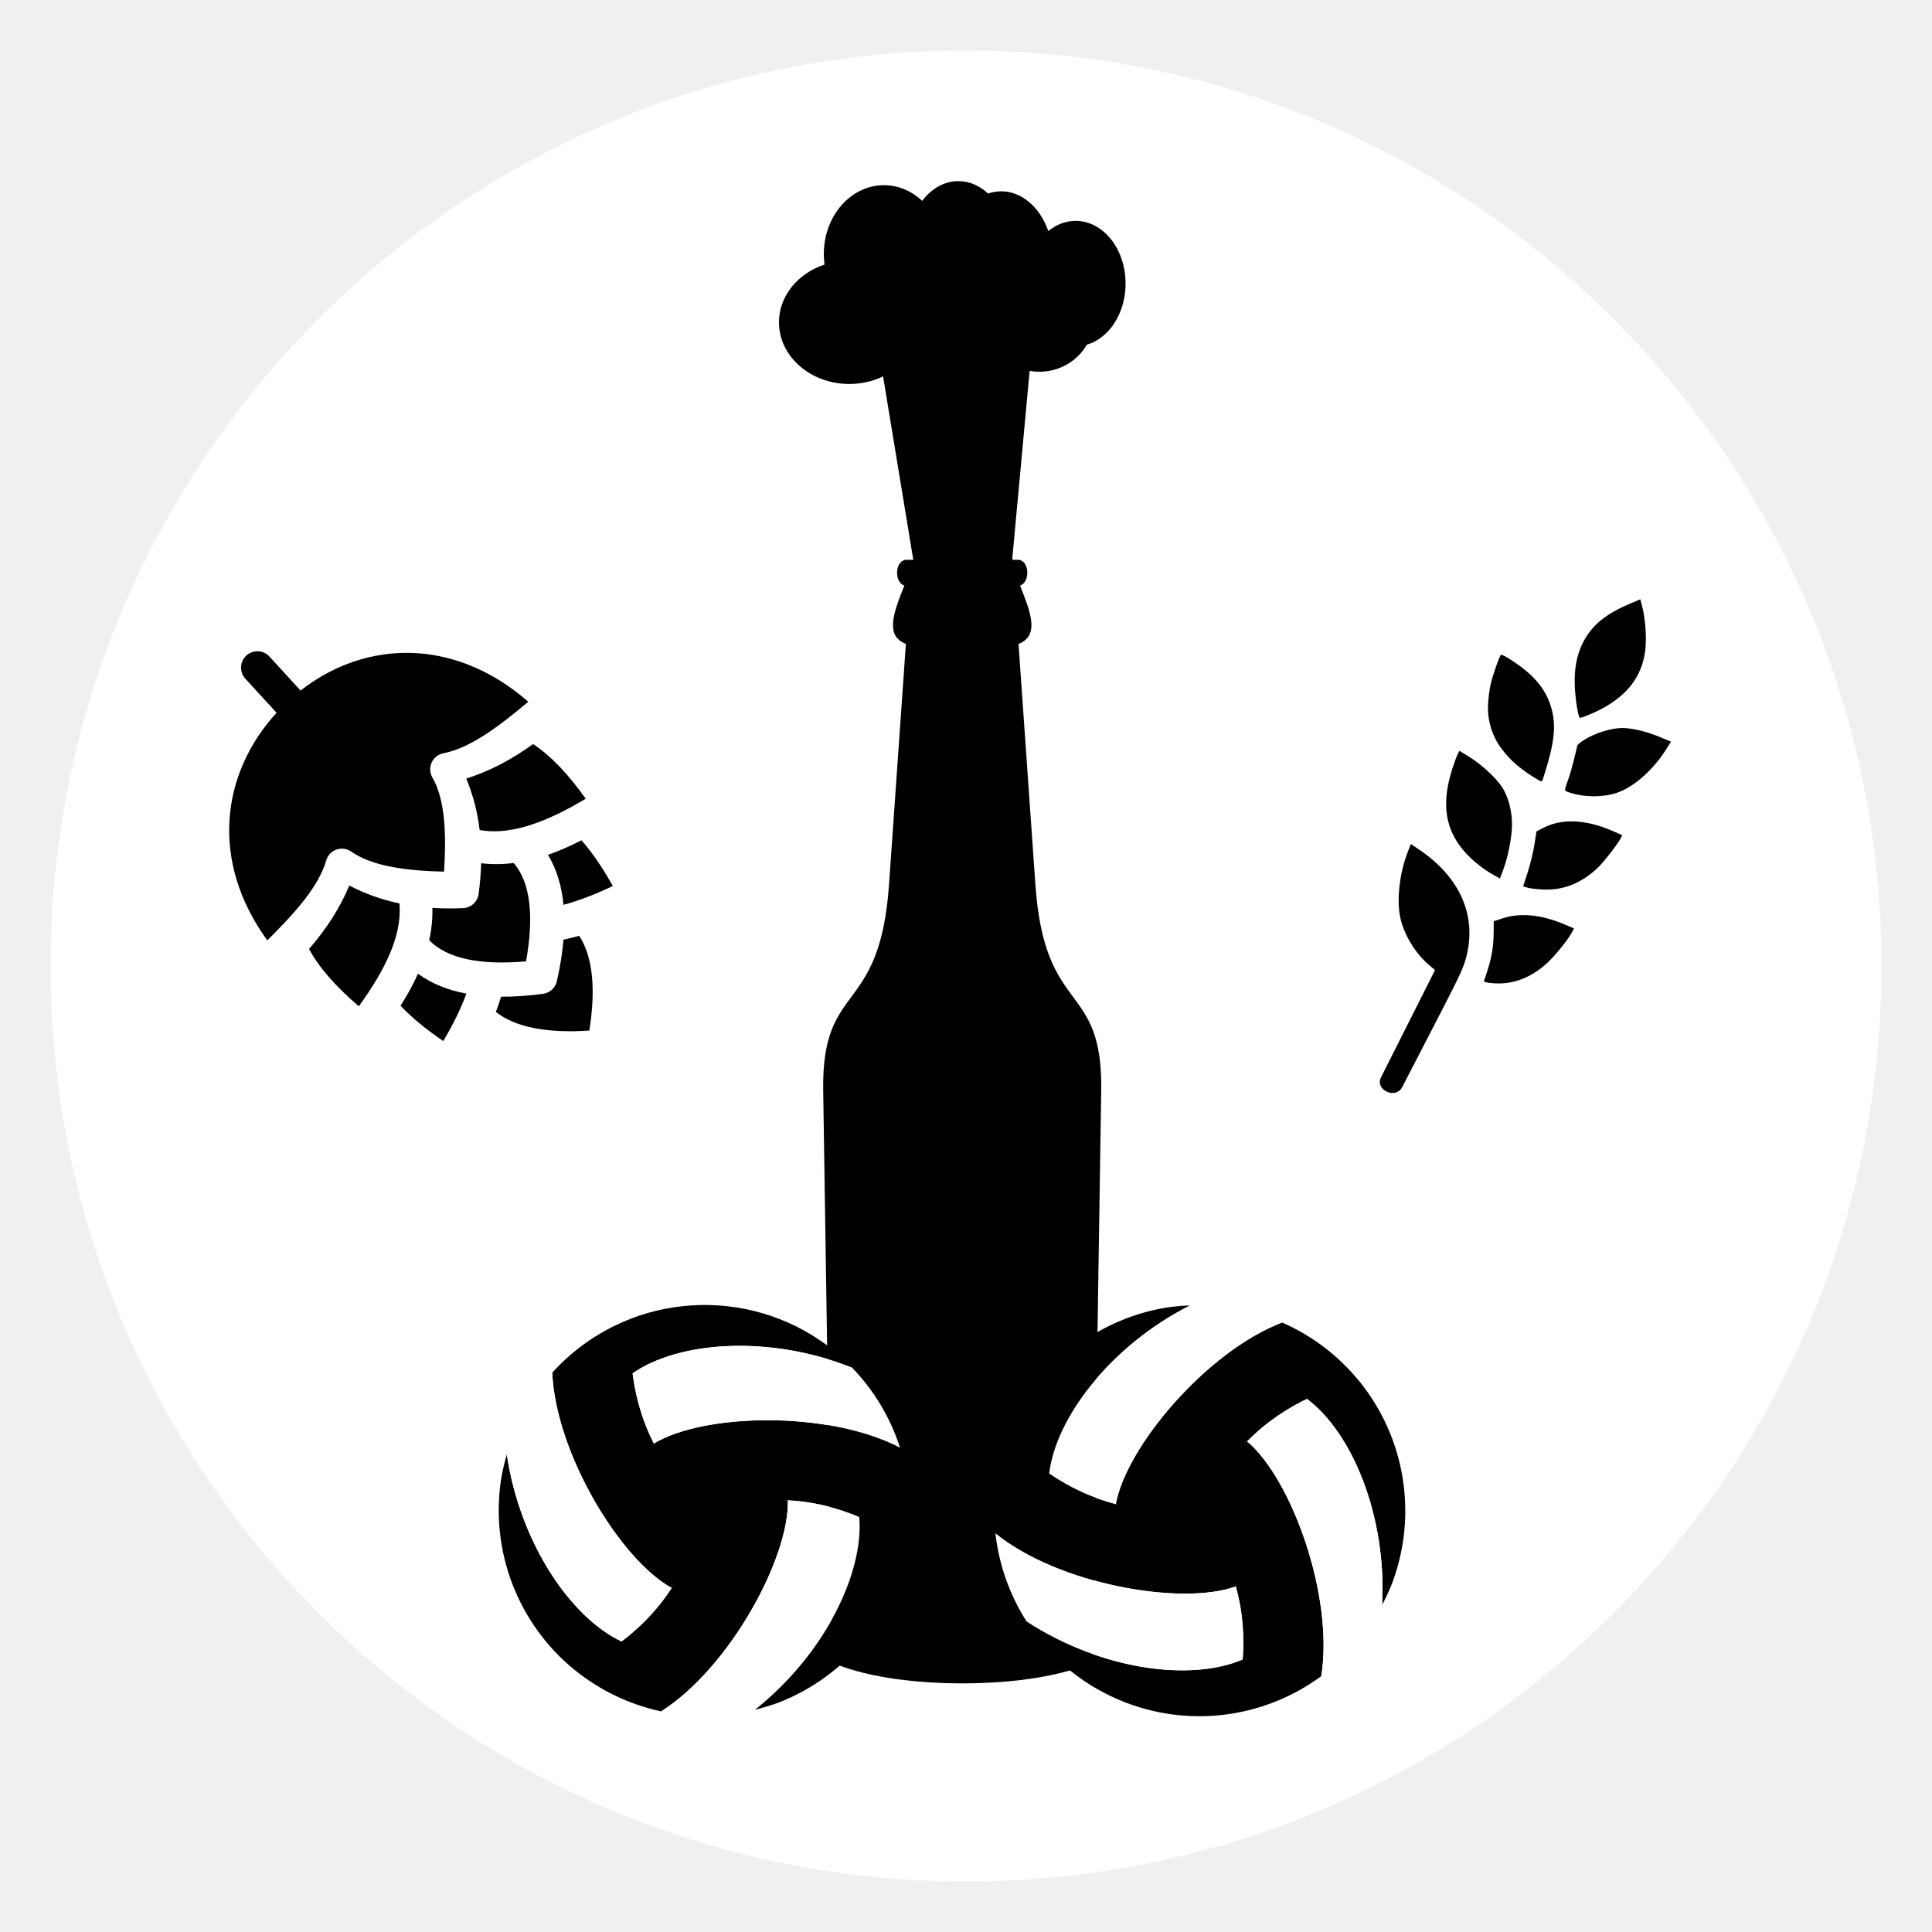
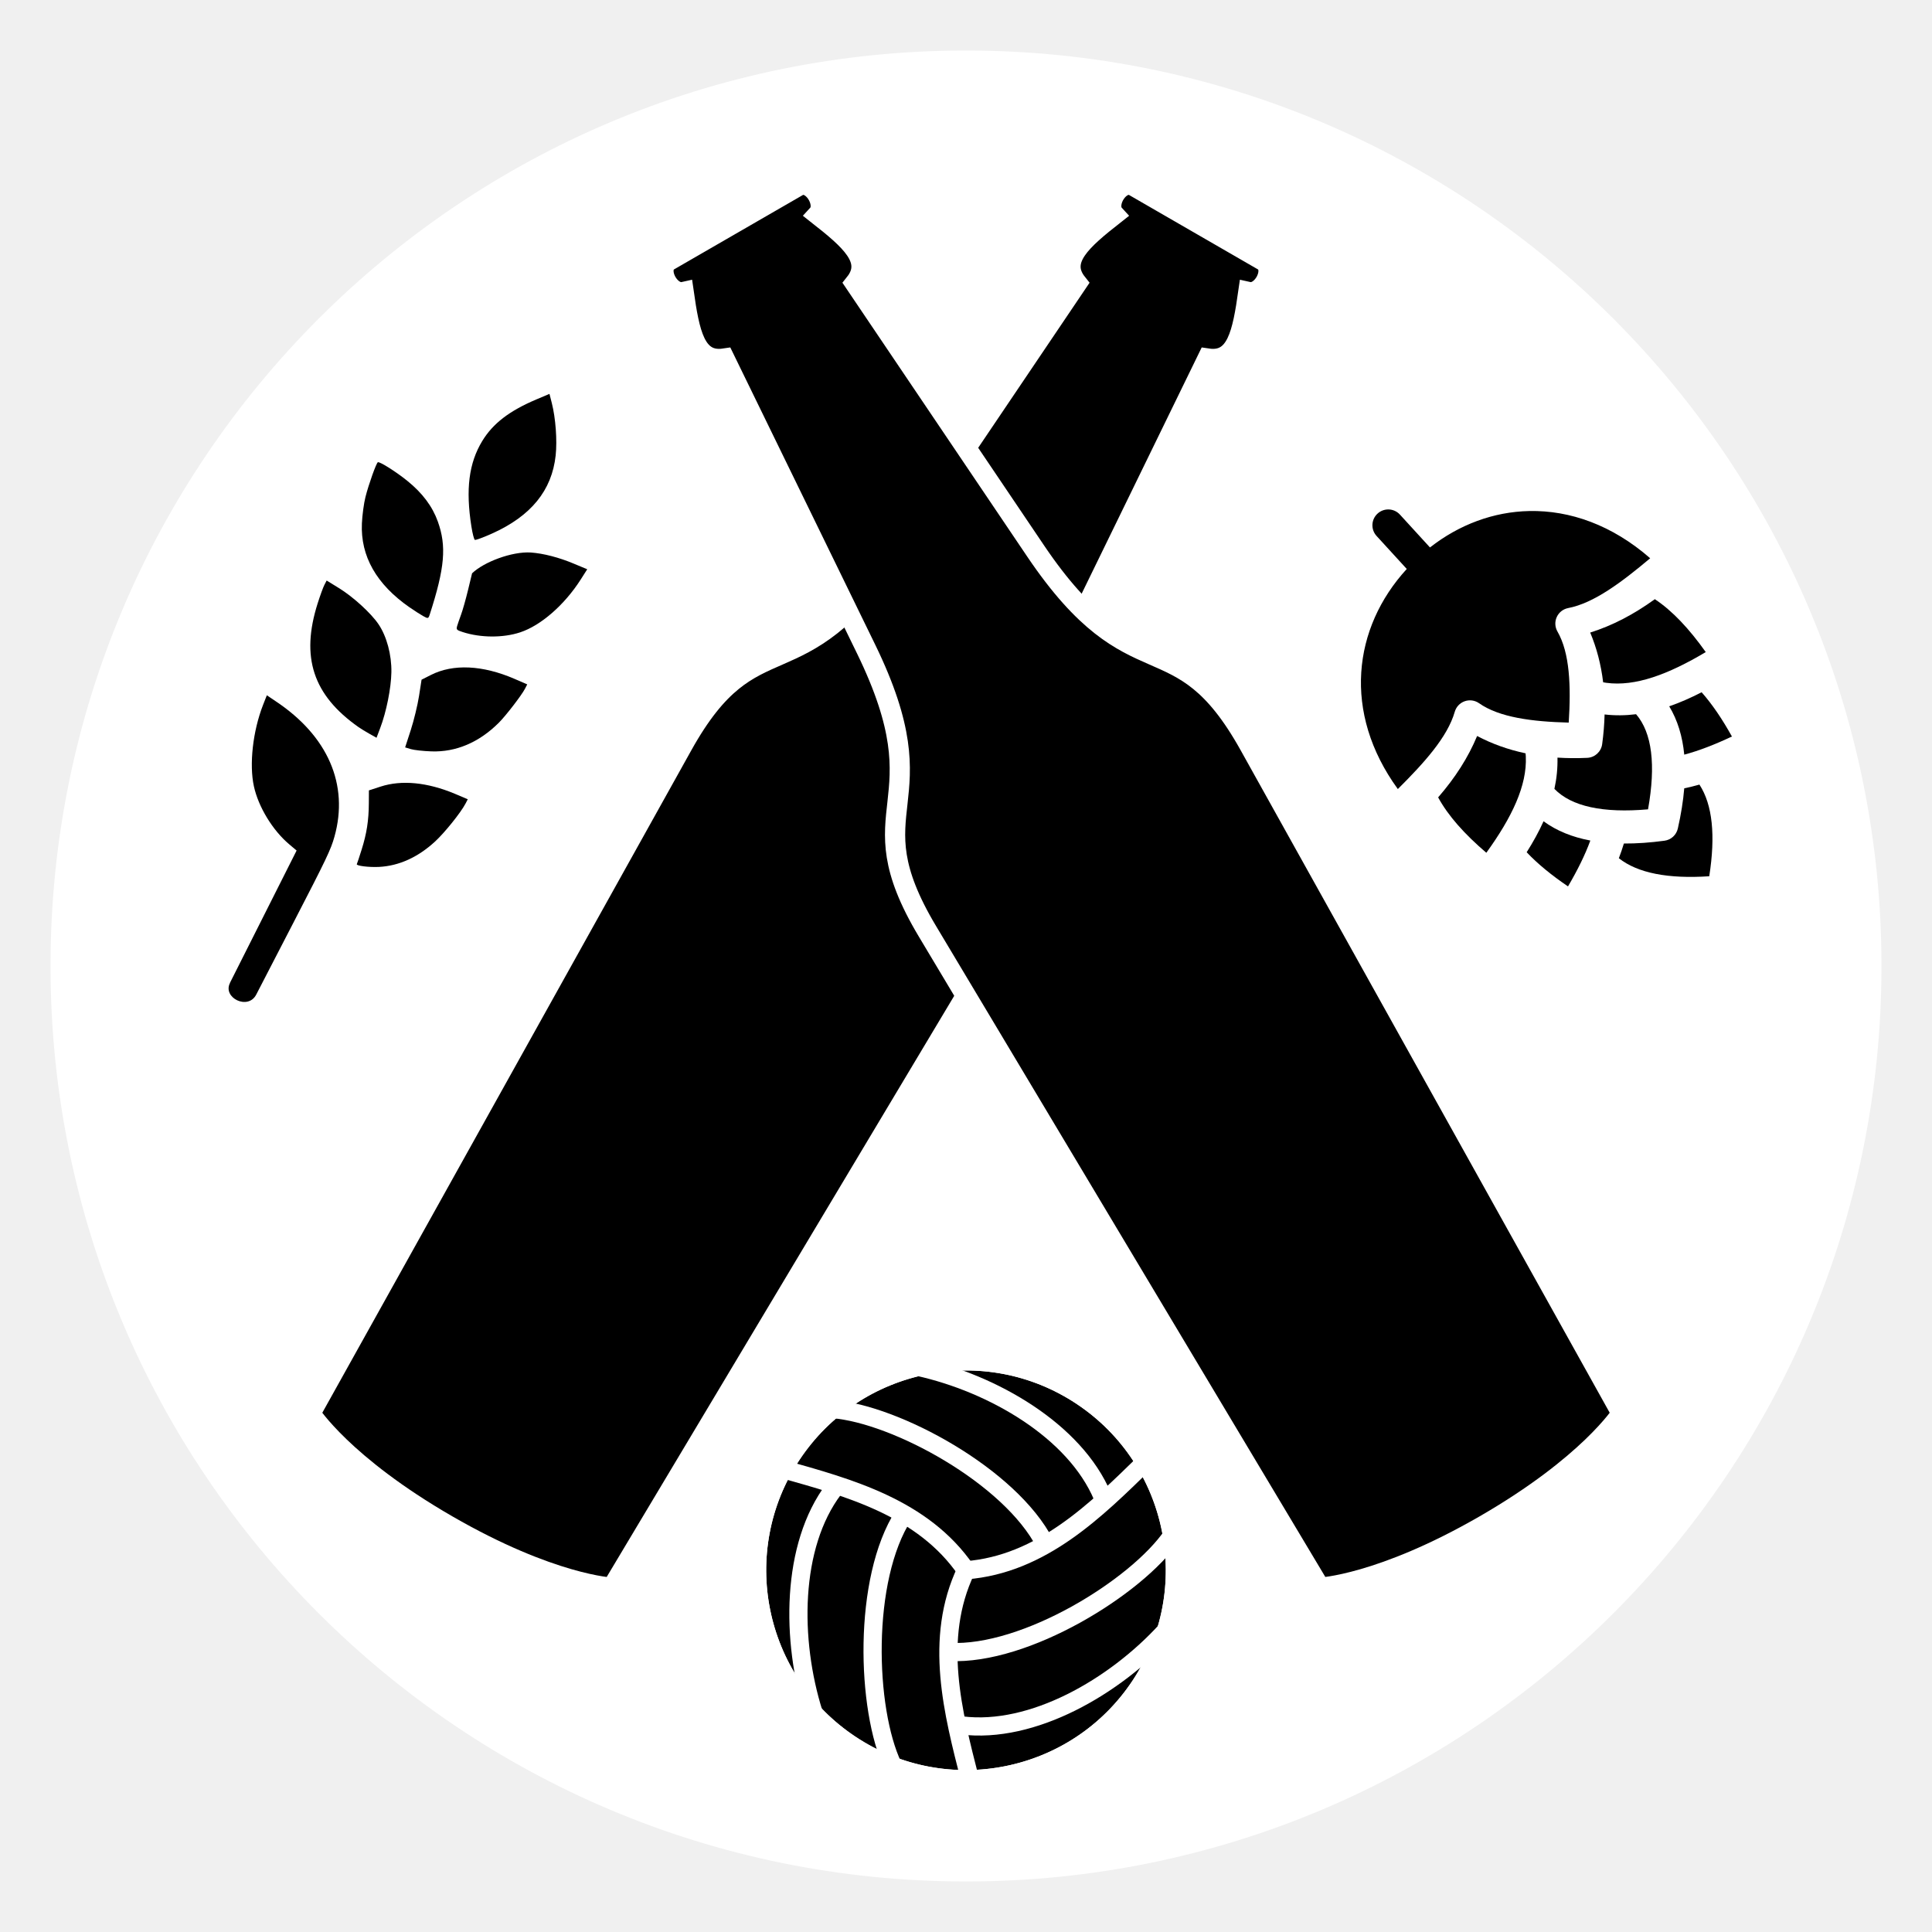
<svg xmlns="http://www.w3.org/2000/svg" xmlns:xlink="http://www.w3.org/1999/xlink" width="191.235mm" height="191.235mm" viewBox="0 0 191.235 191.235" version="1.1" id="svg2358">
  <defs id="defs2355">
-     <color-profile name="ISO-Coated-v2-300---ECI-" xlink:href="../../../WINDOWS/system32/spool/drivers/color/ISOcoated_v2_300_eci.icc" id="color-profile1015" />
+     <color-profile name="ISO-Coated-v2-300---ECI-" xlink:href="../../../WINDOWS/system32/spool/drivers/color/ISOcoated_v2_300_eci.icc" id="color-profile2" />
  </defs>
-   <g id="layer1" transform="translate(-113.1573,-48.88969)">
-     <circle r="90.617" cy="144.507" cx="208.775" id="green_background" style="display:inline;vector-effect:none;fill:#ffffff;fill-opacity:1;stroke:none;stroke-width:1;stroke-linecap:butt;stroke-linejoin:miter;stroke-miterlimit:4;stroke-dasharray:none;stroke-dashoffset:0;stroke-opacity:1" />
-     <g id="hops" style="fill:#000000;fill-opacity:1;stroke:none;stroke-width:0;stroke-miterlimit:4;stroke-dasharray:none" transform="translate(154.3493,117.6143)">
+   <g id="layer1" transform="translate(-118.1573,-53.88969)">
+     <circle r="90.617" cy="149.507" cx="213.775" id="green_background" style="display:inline;vector-effect:none;fill:#ffffff;fill-opacity:1;stroke:none;stroke-width:1;stroke-linecap:butt;stroke-linejoin:miter;stroke-miterlimit:4;stroke-dasharray:none;stroke-dashoffset:0;stroke-opacity:1" />
+     <g id="hops" style="fill:#000000;fill-opacity:1;stroke:none;stroke-width:0;stroke-miterlimit:4;stroke-dasharray:none" transform="matrix(0.9670592,0,0,0.9670592,270.7645,108.4367)">
      <path id="path2303" d="m -15.743,-4.261 a 1.618,1.618 0 0 0 -1.063,0.425 1.618,1.618 0 0 0 -0.107,2.282 l 3.096,3.385 c -5.51,6.012 -6.605,14.699 -0.914,22.527 2.713,-2.698 5.09,-5.331 5.827,-7.909 a 1.618,1.618 0 0 1 2.483,-0.879 c 2.076,1.459 5.441,1.892 9.182,1.986 C 3,13.822 2.874,10.426 1.605,8.229 A 1.618,1.618 0 0 1 2.702,5.834 C 5.335,5.33 8.169,3.197 11.098,0.735 7.207,-2.667 2.885,-4.183 -1.273,-4.099 c -3.65,0.074 -7.173,1.381 -10.168,3.728 l -3.082,-3.37 a 1.618,1.618 0 0 0 -1.22,-0.521 z" style="color:#000000;font-style:normal;font-variant:normal;font-weight:normal;font-stretch:normal;font-size:medium;line-height:normal;font-family:sans-serif;font-variant-ligatures:normal;font-variant-position:normal;font-variant-caps:normal;font-variant-numeric:normal;font-variant-alternates:normal;font-feature-settings:normal;text-indent:0;text-align:start;text-decoration:none;text-decoration-line:none;text-decoration-style:solid;text-decoration-color:#000000;letter-spacing:normal;word-spacing:normal;text-transform:none;writing-mode:lr-tb;direction:ltr;text-orientation:mixed;dominant-baseline:auto;baseline-shift:baseline;text-anchor:start;white-space:normal;shape-padding:0;clip-rule:nonzero;display:inline;overflow:visible;visibility:visible;isolation:auto;mix-blend-mode:normal;color-interpolation:sRGB;color-interpolation-filters:linearRGB;solid-color:#000000;solid-opacity:1;vector-effect:none;fill:#000000;fill-opacity:1;fill-rule:nonzero;stroke:none;stroke-width:1;stroke-linecap:round;stroke-linejoin:round;stroke-miterlimit:4;stroke-dasharray:none;stroke-dashoffset:0;stroke-opacity:1;color-rendering:auto;image-rendering:auto;shape-rendering:auto;text-rendering:auto;enable-background:accumulate" />
      <path id="path2301" d="M 11.575,4.924 C 9.404,6.494 7.218,7.63 4.96,8.34 5.612,9.898 6.063,11.589 6.284,13.43 c 0.107,0.019 0.213,0.04 0.319,0.054 C 9.567,13.889 12.945,12.625 16.786,10.338 15.086,7.946 13.366,6.111 11.575,4.924 Z" style="color:#000000;font-style:normal;font-variant:normal;font-weight:normal;font-stretch:normal;font-size:medium;line-height:normal;font-family:sans-serif;font-variant-ligatures:normal;font-variant-position:normal;font-variant-caps:normal;font-variant-numeric:normal;font-variant-alternates:normal;font-feature-settings:normal;text-indent:0;text-align:start;text-decoration:none;text-decoration-line:none;text-decoration-style:solid;text-decoration-color:#000000;letter-spacing:normal;word-spacing:normal;text-transform:none;writing-mode:lr-tb;direction:ltr;text-orientation:mixed;dominant-baseline:auto;baseline-shift:baseline;text-anchor:start;white-space:normal;shape-padding:0;clip-rule:nonzero;display:inline;overflow:visible;visibility:visible;isolation:auto;mix-blend-mode:normal;color-interpolation:sRGB;color-interpolation-filters:linearRGB;solid-color:#000000;solid-opacity:1;vector-effect:none;fill:#000000;fill-opacity:1;fill-rule:nonzero;stroke:none;stroke-width:1;stroke-linecap:round;stroke-linejoin:round;stroke-miterlimit:4;stroke-dasharray:none;stroke-dashoffset:0;stroke-opacity:1;color-rendering:auto;image-rendering:auto;shape-rendering:auto;text-rendering:auto;enable-background:accumulate" />
      <path id="path2299" d="m 16.363,14.45 c -1.117,0.575 -2.221,1.062 -3.316,1.439 0.858,1.422 1.359,3.081 1.539,4.948 1.522,-0.407 3.148,-1.041 4.879,-1.858 -0.992,-1.787 -2.019,-3.303 -3.102,-4.529 z" style="color:#000000;font-style:normal;font-variant:normal;font-weight:normal;font-stretch:normal;font-size:medium;line-height:normal;font-family:sans-serif;font-variant-ligatures:normal;font-variant-position:normal;font-variant-caps:normal;font-variant-numeric:normal;font-variant-alternates:normal;font-feature-settings:normal;text-indent:0;text-align:start;text-decoration:none;text-decoration-line:none;text-decoration-style:solid;text-decoration-color:#000000;letter-spacing:normal;word-spacing:normal;text-transform:none;writing-mode:lr-tb;direction:ltr;text-orientation:mixed;dominant-baseline:auto;baseline-shift:baseline;text-anchor:start;white-space:normal;shape-padding:0;clip-rule:nonzero;display:inline;overflow:visible;visibility:visible;isolation:auto;mix-blend-mode:normal;color-interpolation:sRGB;color-interpolation-filters:linearRGB;solid-color:#000000;solid-opacity:1;vector-effect:none;fill:#000000;fill-opacity:1;fill-rule:nonzero;stroke:none;stroke-width:1;stroke-linecap:round;stroke-linejoin:round;stroke-miterlimit:4;stroke-dasharray:none;stroke-dashoffset:0;stroke-opacity:1;color-rendering:auto;image-rendering:auto;shape-rendering:auto;text-rendering:auto;enable-background:accumulate" />
      <path id="path2296" d="m 9.654,16.698 c -1.077,0.136 -2.149,0.149 -3.222,0.025 -0.025,0.976 -0.105,1.989 -0.249,3.044 a 1.618,1.618 0 0 1 -1.527,1.397 c -1.061,0.049 -2.076,0.039 -3.048,-0.023 0.027,1.077 -0.082,2.141 -0.313,3.199 1.749,1.805 4.983,2.497 9.584,2.094 0.811,-4.546 0.415,-7.834 -1.226,-9.737 z" style="color:#000000;font-style:normal;font-variant:normal;font-weight:normal;font-stretch:normal;font-size:medium;line-height:normal;font-family:sans-serif;font-variant-ligatures:normal;font-variant-position:normal;font-variant-caps:normal;font-variant-numeric:normal;font-variant-alternates:normal;font-feature-settings:normal;text-indent:0;text-align:start;text-decoration:none;text-decoration-line:none;text-decoration-style:solid;text-decoration-color:#000000;letter-spacing:normal;word-spacing:normal;text-transform:none;writing-mode:lr-tb;direction:ltr;text-orientation:mixed;dominant-baseline:auto;baseline-shift:baseline;text-anchor:start;white-space:normal;shape-padding:0;clip-rule:nonzero;display:inline;overflow:visible;visibility:visible;isolation:auto;mix-blend-mode:normal;color-interpolation:sRGB;color-interpolation-filters:linearRGB;solid-color:#000000;solid-opacity:1;vector-effect:none;fill:#000000;fill-opacity:1;fill-rule:nonzero;stroke:none;stroke-width:1;stroke-linecap:round;stroke-linejoin:round;stroke-miterlimit:4;stroke-dasharray:none;stroke-dashoffset:0;stroke-opacity:1;color-rendering:auto;image-rendering:auto;shape-rendering:auto;text-rendering:auto;enable-background:accumulate" />
      <path id="path2294" d="m -6.616,18.928 c -0.908,2.186 -2.233,4.262 -3.989,6.283 1.025,1.888 2.702,3.762 4.932,5.668 2.618,-3.621 4.18,-6.875 4.041,-9.862 -0.005,-0.105 -0.015,-0.211 -0.025,-0.316 -1.817,-0.385 -3.463,-0.984 -4.959,-1.773 z" style="color:#000000;font-style:normal;font-variant:normal;font-weight:normal;font-stretch:normal;font-size:medium;line-height:normal;font-family:sans-serif;font-variant-ligatures:normal;font-variant-position:normal;font-variant-caps:normal;font-variant-numeric:normal;font-variant-alternates:normal;font-feature-settings:normal;text-indent:0;text-align:start;text-decoration:none;text-decoration-line:none;text-decoration-style:solid;text-decoration-color:#000000;letter-spacing:normal;word-spacing:normal;text-transform:none;writing-mode:lr-tb;direction:ltr;text-orientation:mixed;dominant-baseline:auto;baseline-shift:baseline;text-anchor:start;white-space:normal;shape-padding:0;clip-rule:nonzero;display:inline;overflow:visible;visibility:visible;isolation:auto;mix-blend-mode:normal;color-interpolation:sRGB;color-interpolation-filters:linearRGB;solid-color:#000000;solid-opacity:1;vector-effect:none;fill:#000000;fill-opacity:1;fill-rule:nonzero;stroke:none;stroke-width:1;stroke-linecap:round;stroke-linejoin:round;stroke-miterlimit:4;stroke-dasharray:none;stroke-dashoffset:0;stroke-opacity:1;color-rendering:auto;image-rendering:auto;shape-rendering:auto;text-rendering:auto;enable-background:accumulate" />
      <path id="path2292" d="m 16.137,23.901 c -0.521,0.15 -1.038,0.276 -1.552,0.382 -0.109,1.302 -0.33,2.676 -0.657,4.116 a 1.618,1.618 0 0 1 -1.364,1.247 c -1.463,0.198 -2.851,0.295 -4.158,0.287 -0.15,0.499 -0.321,1.001 -0.515,1.505 1.931,1.526 5.046,2.124 9.253,1.846 0.652,-4.163 0.339,-7.323 -1.006,-9.383 z" style="color:#000000;font-style:normal;font-variant:normal;font-weight:normal;font-stretch:normal;font-size:medium;line-height:normal;font-family:sans-serif;font-variant-ligatures:normal;font-variant-position:normal;font-variant-caps:normal;font-variant-numeric:normal;font-variant-alternates:normal;font-feature-settings:normal;text-indent:0;text-align:start;text-decoration:none;text-decoration-line:none;text-decoration-style:solid;text-decoration-color:#000000;letter-spacing:normal;word-spacing:normal;text-transform:none;writing-mode:lr-tb;direction:ltr;text-orientation:mixed;dominant-baseline:auto;baseline-shift:baseline;text-anchor:start;white-space:normal;shape-padding:0;clip-rule:nonzero;display:inline;overflow:visible;visibility:visible;isolation:auto;mix-blend-mode:normal;color-interpolation:sRGB;color-interpolation-filters:linearRGB;solid-color:#000000;solid-opacity:1;vector-effect:none;fill:#000000;fill-opacity:1;fill-rule:nonzero;stroke:none;stroke-width:1;stroke-linecap:round;stroke-linejoin:round;stroke-miterlimit:4;stroke-dasharray:none;stroke-dashoffset:0;stroke-opacity:1;color-rendering:auto;image-rendering:auto;shape-rendering:auto;text-rendering:auto;enable-background:accumulate" />
      <path id="path2139-2-9" d="m 0.183,27.656 c -0.473,1.056 -1.056,2.111 -1.727,3.17 1.123,1.189 2.54,2.349 4.232,3.496 C 3.656,32.671 4.433,31.108 4.973,29.628 3.131,29.282 1.523,28.637 0.183,27.656 Z" style="color:#000000;font-style:normal;font-variant:normal;font-weight:normal;font-stretch:normal;font-size:medium;line-height:normal;font-family:sans-serif;font-variant-ligatures:normal;font-variant-position:normal;font-variant-caps:normal;font-variant-numeric:normal;font-variant-alternates:normal;font-feature-settings:normal;text-indent:0;text-align:start;text-decoration:none;text-decoration-line:none;text-decoration-style:solid;text-decoration-color:#000000;letter-spacing:normal;word-spacing:normal;text-transform:none;writing-mode:lr-tb;direction:ltr;text-orientation:mixed;dominant-baseline:auto;baseline-shift:baseline;text-anchor:start;white-space:normal;shape-padding:0;clip-rule:nonzero;display:inline;overflow:visible;visibility:visible;isolation:auto;mix-blend-mode:normal;color-interpolation:sRGB;color-interpolation-filters:linearRGB;solid-color:#000000;solid-opacity:1;vector-effect:none;fill:#000000;fill-opacity:1;fill-rule:nonzero;stroke:none;stroke-width:1;stroke-linecap:round;stroke-linejoin:round;stroke-miterlimit:4;stroke-dasharray:none;stroke-dashoffset:0;stroke-opacity:1;color-rendering:auto;image-rendering:auto;shape-rendering:auto;text-rendering:auto;enable-background:accumulate" />
    </g>
-     <g id="barley" style="fill:#000000;fill-opacity:1;stroke:none" transform="translate(154.3493,117.6143)">
+     <g id="barley" style="fill:#000000;fill-opacity:1;stroke:none" transform="matrix(1.231608,0,0,1.231608,23.30677,104.4605)">
      <path id="path6033" d="m 95.495,37.93 2.678,-5.317 2.678,-5.317 -0.596,-0.503 C 98.925,25.671 97.782,23.794 97.419,22.134 97.034,20.375 97.333,17.704 98.151,15.602 l 0.308,-0.783 0.703,0.473 c 4.205,2.792 5.905,6.708 4.73,10.894 -0.292,1.042 -0.638,1.767 -3.307,6.927 l -2.98,5.763 c -0.662,1.279 -2.72,0.248 -2.106,-0.938 z" style="clip-rule:evenodd;display:inline;fill:#000000;fill-opacity:1;fill-rule:evenodd;stroke:none;stroke-width:1;stroke-linecap:round;stroke-linejoin:round;stroke-miterlimit:2.75;stroke-dasharray:none" />
      <path id="path6031" d="m 105.693,28.384 c 0.03,-0.057 0.201,-0.576 0.385,-1.164 0.408,-1.296 0.57,-2.336 0.578,-3.716 l 0.006,-1.042 0.938,-0.305 c 1.689,-0.549 3.758,-0.349 5.968,0.577 l 1.04,0.441 -0.175,0.337 c -0.376,0.723 -1.678,2.347 -2.461,3.066 -1.372,1.261 -2.89,1.949 -4.486,2.033 -0.813,0.043 -1.866,-0.087 -1.796,-0.223 z" style="clip-rule:evenodd;display:inline;fill:#000000;fill-opacity:1;fill-rule:evenodd;stroke:none;stroke-width:1;stroke-linecap:round;stroke-linejoin:round;stroke-miterlimit:2.75;stroke-dasharray:none" />
      <path id="path6029" d="m 105.833,17.38 c -3.66,-2.571 -4.666,-5.613 -3.29,-9.948 0.197,-0.621 0.44,-1.289 0.541,-1.483 l 0.182,-0.353 0.989,0.609 c 1.132,0.695 2.571,2.005 3.178,2.901 0.662,0.977 1.06,2.464 1.036,3.859 -0.023,1.287 -0.404,3.189 -0.902,4.494 l -0.292,0.774 -0.557,-0.312 c -0.306,-0.171 -0.704,-0.413 -0.883,-0.541 z" style="clip-rule:evenodd;display:inline;fill:#000000;fill-opacity:1;fill-rule:evenodd;stroke:none;stroke-width:1;stroke-linecap:round;stroke-linejoin:round;stroke-miterlimit:2.75;stroke-dasharray:none" />
      <path id="path6027" d="m 110.032,17.596 c 0.249,-0.772 0.545,-1.995 0.658,-2.717 l 0.204,-1.314 0.749,-0.379 c 1.788,-0.906 4.149,-0.797 6.717,0.311 l 1.026,0.446 -0.182,0.353 c -0.268,0.519 -1.539,2.168 -2.102,2.73 -1.585,1.581 -3.444,2.371 -5.417,2.301 -0.665,-0.023 -1.411,-0.107 -1.659,-0.184 l -0.452,-0.137 z" style="clip-rule:evenodd;display:inline;fill:#000000;fill-opacity:1;fill-rule:evenodd;stroke:none;stroke-width:1;stroke-linecap:round;stroke-linejoin:round;stroke-miterlimit:2.75;stroke-dasharray:none" />
      <path id="path6025" d="m 109.925,7.748 c -2.66,-1.849 -3.943,-4.11 -3.826,-6.739 0.029,-0.663 0.158,-1.618 0.285,-2.122 0.258,-1.022 0.879,-2.762 1.001,-2.8 0.164,-0.052 1.477,0.777 2.373,1.505 1.205,0.974 2.007,2.044 2.443,3.26 0.713,1.988 0.562,3.723 -0.652,7.483 -0.11,0.329 -0.137,0.335 -0.54,0.109 -0.236,-0.132 -0.722,-0.446 -1.084,-0.697 z" style="clip-rule:evenodd;display:inline;fill:#000000;fill-opacity:1;fill-rule:evenodd;stroke:none;stroke-width:1;stroke-linecap:round;stroke-linejoin:round;stroke-miterlimit:2.75;stroke-dasharray:none" />
      <path id="path6023" d="m 113.749,9.265 c 0.049,-0.165 0.191,-0.579 0.317,-0.922 0.128,-0.341 0.379,-1.229 0.56,-1.973 l 0.327,-1.353 c 0.945,-0.915 3.212,-1.767 4.72,-1.674 1.023,0.074 2.265,0.397 3.45,0.894 l 1.086,0.453 -0.521,0.819 c -1.306,2.046 -3.202,3.701 -4.872,4.252 -1.37,0.452 -3.172,0.443 -4.615,-0.024 -0.491,-0.157 -0.526,-0.2 -0.45,-0.474 z" style="clip-rule:evenodd;display:inline;fill:#000000;fill-opacity:1;fill-rule:evenodd;stroke:none;stroke-width:1;stroke-linecap:round;stroke-linejoin:round;stroke-miterlimit:2.75;stroke-dasharray:none" />
      <path id="path4519-5-5-8" d="m 114.901,1.263 c -0.475,-3.001 -0.206,-5.114 0.876,-6.889 0.858,-1.405 2.177,-2.417 4.354,-3.338 l 1.043,-0.441 0.188,0.739 c 0.308,1.206 0.44,3.003 0.31,4.206 -0.304,2.816 -1.978,4.871 -5.115,6.28 -0.696,0.312 -1.317,0.541 -1.381,0.507 -0.067,-0.035 -0.188,-0.512 -0.275,-1.064 z" style="clip-rule:evenodd;display:inline;fill:#000000;fill-opacity:1;fill-rule:evenodd;stroke:none;stroke-width:1;stroke-linecap:round;stroke-linejoin:round;stroke-miterlimit:2.75;stroke-dasharray:none" />
    </g>
-     <g transform="translate(328.9246,538.6407)" id="bottle" style="display:inline;fill:#000000;stroke:none">
-       <path d="m -120.904,-471.825 a 4.944,6.306 0 0 0 -3.581,1.958 5.953,6.811 0 0 0 -3.785,-1.554 5.953,6.811 0 0 0 -5.953,6.811 5.953,6.811 0 0 0 0.071,1.047 6.962,6.105 0 0 0 -4.511,5.714 6.962,6.105 0 0 0 6.962,6.105 6.962,6.105 0 0 0 3.344,-0.75 l 3.114,18.912 9.687,-0.403 v -0.605 l 1.705,-18.451 a 5.398,5.297 0 0 0 0.97,0.087 5.398,5.297 0 0 0 4.694,-2.682 4.944,6.206 0 0 0 3.832,-6.046 4.944,6.206 0 0 0 -4.944,-6.206 4.944,6.206 0 0 0 -2.701,1.008 5.146,6.811 0 0 0 -4.665,-3.934 5.146,6.811 0 0 0 -1.303,0.222 4.944,6.306 0 0 0 -2.935,-1.232 z" style="display:inline;fill:#000000;fill-opacity:1;stroke:none;stroke-width:1;stroke-linecap:round;stroke-linejoin:miter;stroke-miterlimit:4;stroke-dasharray:none;stroke-opacity:1" id="path4603-0-8" />
-       <path id="path4584-5-4" style="display:inline;fill:#000000;fill-opacity:1;stroke:none;stroke-width:1;stroke-linecap:round;stroke-linejoin:miter;stroke-miterlimit:4;stroke-dasharray:none;stroke-opacity:1" d="m -126.025,-434.339 c -1.173,0 -1.261,2.224 -0.227,2.548 -1.14,2.843 -1.888,4.976 0.152,5.777 l -1.671,23.846 c -0.92,13.13 -6.681,9.436 -6.514,20.357 l 0.87,56.599 c 0,0 3.988,2.086 12.89,2.086 8.902,0 12.89,-2.086 12.89,-2.086 l 0.869,-56.599 c 0.168,-10.921 -5.593,-7.227 -6.514,-20.357 l -1.671,-23.846 c 2.04,-0.801 1.292,-2.934 0.152,-5.777 1.034,-0.324 0.945,-2.548 -0.227,-2.548 h -5.499 z" />
+     <g transform="matrix(1.158407,0.6688067,-0.6688067,1.158407,85.92162,659.7561)" id="bottle_1" style="display:inline;fill:#000000;stroke:#ffffff;stroke-width:1.495;stroke-dasharray:none;stroke-opacity:1">
+       <path id="path4584-5-4" style="display:inline;fill:#000000;fill-opacity:1;stroke:#ffffff;stroke-width:1.495;stroke-linecap:round;stroke-linejoin:miter;stroke-miterlimit:4;stroke-dasharray:none;stroke-opacity:1" d="m -126.025,-434.339 c -1.173,0 -1.261,2.224 -0.227,2.548 -1.14,2.843 -1.888,4.976 0.152,5.777 l -1.671,23.846 c -0.92,13.13 -6.681,9.436 -6.514,20.357 l 0.87,56.599 c 0,0 3.988,2.086 12.89,2.086 8.902,0 12.89,-2.086 12.89,-2.086 l 0.869,-56.599 c 0.168,-10.921 -5.593,-7.227 -6.514,-20.357 l -1.671,-23.846 c 2.04,-0.801 1.292,-2.934 0.152,-5.777 1.034,-0.324 0.945,-2.548 -0.227,-2.548 h -5.499 z" />
    </g>
-     <g style="display:inline" transform="matrix(0.5673411,0.4565492,-0.4565492,0.5673411,115.1179,90.28504)" id="left_ball">
-       <path style="opacity:1;vector-effect:none;fill:#000000;fill-opacity:1;stroke:none;stroke-width:5.505;stroke-linecap:round;stroke-linejoin:miter;stroke-miterlimit:4;stroke-dasharray:none;stroke-dashoffset:0;stroke-opacity:1" d="m -968.217,1629.799 a 76.984,76.984 0 0 0 -25.426,4.959 c -4e-4,0 4.1e-4,0.01 0,0.014 a 76.984,76.984 0 0 0 -0.002,0 76.984,76.984 0 0 0 -29.777,20.332 c 0.082,1.847 0.239,3.726 0.484,5.633 0.253,1.969 0.589,3.965 1.002,5.979 0.413,2.014 0.902,4.045 1.461,6.084 0.559,2.039 1.186,4.087 1.877,6.133 1.381,4.092 3.014,8.182 4.84,12.188 1.826,4.006 3.848,7.929 6.008,11.697 2.16,3.768 4.459,7.379 6.842,10.758 2.383,3.379 4.849,6.525 7.344,9.363 1.247,1.419 2.502,2.76 3.756,4.016 1.254,1.255 2.508,2.425 3.756,3.498 1.247,1.073 2.488,2.049 3.715,2.92 1.203,0.855 2.391,1.603 3.561,2.246 0.313,-0.475 0.687,-0.903 0.99,-1.385 -1.711,2.721 -3.575,5.328 -5.596,7.818 -2.021,2.49 -4.198,4.863 -6.533,7.119 -2.335,2.256 -4.828,4.396 -7.482,6.414 -1.894,1.44 -3.871,2.816 -5.93,4.133 2.019,-1.295 3.96,-2.649 5.822,-4.061 -1.184,-0.559 -2.37,-1.19 -3.551,-1.893 -1.184,-0.704 -2.363,-1.48 -3.537,-2.322 -2.348,-1.684 -4.67,-3.637 -6.937,-5.834 -2.267,-2.197 -4.481,-4.637 -6.611,-7.295 -2.131,-2.658 -4.177,-5.532 -6.115,-8.598 -1.939,-3.065 -3.768,-6.321 -5.459,-9.742 -1.691,-3.421 -3.243,-7.007 -4.631,-10.73 -1.387,-3.724 -2.61,-7.586 -3.639,-11.561 -1.006,-3.888 -1.814,-7.888 -2.424,-11.967 a 76.984,76.984 0 0 0 -2.133,9.176 76.984,76.984 0 0 0 27.355,71.309 c 0,0 0.01,0 0.01,-0.01 a 76.984,76.984 0 0 0 32.5,15.625 c 1.559,-0.995 3.106,-2.071 4.635,-3.236 1.579,-1.203 3.14,-2.493 4.678,-3.857 1.538,-1.364 3.05,-2.803 4.537,-4.307 1.487,-1.504 2.946,-3.072 4.373,-4.693 2.853,-3.243 5.577,-6.699 8.133,-10.283 2.556,-3.585 4.944,-7.296 7.127,-11.051 2.183,-3.755 4.162,-7.552 5.896,-11.305 1.735,-3.753 3.227,-7.464 4.438,-11.043 0.605,-1.79 1.14,-3.546 1.6,-5.26 0.46,-1.714 0.847,-3.385 1.152,-5.002 0.305,-1.617 0.529,-3.178 0.67,-4.676 0.139,-1.469 0.194,-2.873 0.166,-4.207 -0.551,-0.032 -1.095,-0.136 -1.646,-0.162 3.196,0.123 6.369,0.431 9.52,0.934 3.167,0.505 6.312,1.204 9.434,2.098 3.121,0.894 6.22,1.984 9.295,3.273 2.244,0.941 4.473,1.991 6.691,3.144 -2.179,-1.131 -4.371,-2.16 -6.574,-3.088 0.108,1.304 0.153,2.647 0.135,4.021 -0.018,1.377 -0.098,2.787 -0.24,4.225 -0.285,2.876 -0.817,5.862 -1.586,8.924 -0.769,3.062 -1.776,6.199 -3.012,9.373 -1.236,3.174 -2.701,6.384 -4.387,9.596 -1.685,3.212 -3.592,6.425 -5.709,9.6 -2.117,3.175 -4.445,6.312 -6.977,9.375 -2.531,3.063 -5.266,6.054 -8.193,8.932 -2.864,2.816 -5.925,5.515 -9.152,8.082 a 76.984,76.984 0 0 0 9.014,-2.74 76.984,76.984 0 0 0 48.078,-59.346 c -0.003,0 -0.007,0 -0.01,-0.01 a 76.984,76.984 0 0 0 -2.719,-35.957 c -1.641,-0.853 -3.345,-1.655 -5.119,-2.397 -1.832,-0.765 -3.729,-1.472 -5.68,-2.121 -1.95,-0.649 -3.953,-1.242 -5.998,-1.777 -2.045,-0.536 -4.135,-1.016 -6.252,-1.441 -4.235,-0.85 -8.59,-1.479 -12.973,-1.9 -4.382,-0.421 -8.791,-0.633 -13.135,-0.646 -4.343,-0.013 -8.621,0.171 -12.738,0.545 -4.118,0.374 -8.074,0.938 -11.779,1.68 -1.852,0.371 -3.643,0.786 -5.357,1.244 -1.714,0.459 -3.353,0.96 -4.906,1.504 -1.553,0.544 -3.019,1.129 -4.387,1.756 -1.341,0.615 -2.583,1.269 -3.725,1.961 0.248,0.495 0.43,1.019 0.686,1.512 -1.493,-2.83 -2.812,-5.735 -3.953,-8.717 -1.146,-2.995 -2.114,-6.067 -2.9,-9.217 -0.786,-3.15 -1.392,-6.378 -1.812,-9.686 -0.316,-2.481 -0.528,-5.006 -0.635,-7.576 0.108,2.525 0.318,5.005 0.625,7.443 1.076,-0.746 2.215,-1.454 3.414,-2.125 1.202,-0.673 2.463,-1.309 3.779,-1.904 2.633,-1.191 5.485,-2.225 8.521,-3.09 3.036,-0.865 6.256,-1.562 9.623,-2.078 3.367,-0.516 6.88,-0.852 10.504,-0.998 3.624,-0.146 7.358,-0.102 11.166,0.144 3.808,0.246 7.691,0.693 11.609,1.353 3.919,0.66 7.874,1.534 11.83,2.631 3.87,1.073 7.739,2.372 11.576,3.883 a 76.984,76.984 0 0 0 -6.879,-6.434 76.984,76.984 0 0 0 -50.01,-16.926 z" transform="matrix(0.2830573,-0.2277811,0.2277811,0.2830573,50.40303,-645.9035)" id="path1154-4-29" />
-       <path id="path1157-9-7" d="m 169.003,29.618 c -1.43,0.446 -2.822,0.959 -4.162,1.537 -1.37,0.591 -2.688,1.245 -3.948,1.95 -1.26,0.706 -2.46,1.463 -3.594,2.261 -1.134,0.798 -2.201,1.636 -3.194,2.503 -0.992,0.867 -1.91,1.762 -2.746,2.675 -0.835,0.913 -1.588,1.844 -2.251,2.78 -0.662,0.936 -1.235,1.878 -1.708,2.815 -0.237,0.468 -0.449,0.936 -0.636,1.4 -0.186,0.463 -0.348,0.924 -0.482,1.38 0.011,0.011 0.021,0.024 0.033,0.035 0.873,0.84 1.779,1.617 2.719,2.329 0.94,0.713 1.914,1.362 2.92,1.948 0.828,0.483 1.694,0.896 2.567,1.295 0.166,-0.456 0.368,-0.924 0.608,-1.404 0.244,-0.489 0.526,-0.989 0.841,-1.497 0.316,-0.508 0.666,-1.023 1.046,-1.543 0.381,-0.52 0.793,-1.046 1.232,-1.573 0.88,-1.054 1.872,-2.115 2.952,-3.158 1.08,-1.044 2.249,-2.071 3.481,-3.056 1.232,-0.986 2.528,-1.93 3.865,-2.809 1.336,-0.879 2.713,-1.693 4.105,-2.417 0.696,-0.362 1.397,-0.702 2.098,-1.016 0.701,-0.314 1.403,-0.603 2.103,-0.864 0.7,-0.26 1.398,-0.492 2.091,-0.693 0.671,-0.194 1.337,-0.355 1.995,-0.488 a 27.97,27.97 0 0 0 -11.937,-4.393 z" style="opacity:1;vector-effect:none;fill:#ffffff;fill-opacity:1;stroke:none;stroke-width:2;stroke-linecap:round;stroke-linejoin:miter;stroke-miterlimit:4;stroke-dasharray:none;stroke-dashoffset:0;stroke-opacity:1" />
-       <path id="path1157-9-1-6" d="m 187.886,74.148 c 0.329,-1.462 0.58,-2.923 0.749,-4.373 0.173,-1.481 0.266,-2.951 0.285,-4.394 0.019,-1.444 -0.037,-2.862 -0.161,-4.243 -0.124,-1.381 -0.316,-2.724 -0.571,-4.017 -0.254,-1.293 -0.571,-2.535 -0.944,-3.715 -0.373,-1.18 -0.803,-2.297 -1.282,-3.339 -0.48,-1.042 -1.01,-2.008 -1.584,-2.887 -0.287,-0.439 -0.586,-0.857 -0.894,-1.251 -0.308,-0.393 -0.626,-0.763 -0.954,-1.107 -0.015,0.004 -0.032,0.006 -0.047,0.011 -1.164,0.335 -2.289,0.732 -3.377,1.19 -1.087,0.458 -2.136,0.976 -3.147,1.555 -0.832,0.476 -1.623,1.019 -2.405,1.575 0.312,0.371 0.616,0.781 0.912,1.228 0.301,0.456 0.594,0.95 0.875,1.477 0.282,0.527 0.553,1.088 0.813,1.678 0.26,0.59 0.509,1.209 0.746,1.854 0.473,1.289 0.895,2.679 1.259,4.136 0.364,1.457 0.669,2.983 0.906,4.543 0.237,1.56 0.407,3.155 0.5,4.751 0.093,1.597 0.11,3.196 0.041,4.764 -0.035,0.784 -0.09,1.56 -0.169,2.325 -0.078,0.764 -0.179,1.516 -0.304,2.253 -0.124,0.736 -0.273,1.457 -0.445,2.157 -0.167,0.678 -0.361,1.335 -0.575,1.972 a 27.97,27.97 0 0 0 9.773,-8.141 z" style="opacity:1;vector-effect:none;fill:#ffffff;fill-opacity:1;stroke:none;stroke-width:2;stroke-linecap:round;stroke-linejoin:miter;stroke-miterlimit:4;stroke-dasharray:none;stroke-dashoffset:0;stroke-opacity:1" />
-       <path id="path1157-9-3-7" d="m 139.881,68.236 c 1.102,1.016 2.242,1.964 3.412,2.835 1.196,0.891 2.422,1.706 3.663,2.444 1.241,0.738 2.497,1.399 3.755,1.982 1.258,0.583 2.517,1.088 3.764,1.514 1.247,0.426 2.481,0.773 3.69,1.04 1.208,0.267 2.391,0.453 3.533,0.559 1.142,0.106 2.244,0.13 3.292,0.072 0.524,-0.029 1.035,-0.079 1.53,-0.149 0.494,-0.07 0.974,-0.161 1.436,-0.272 0.004,-0.015 0.01,-0.031 0.014,-0.046 0.291,-1.176 0.51,-2.349 0.657,-3.519 0.147,-1.17 0.222,-2.338 0.227,-3.503 0.004,-0.959 -0.071,-1.915 -0.162,-2.87 -0.478,0.085 -0.984,0.143 -1.519,0.175 -0.546,0.033 -1.119,0.039 -1.717,0.02 -0.597,-0.02 -1.219,-0.065 -1.86,-0.135 -0.641,-0.07 -1.302,-0.164 -1.978,-0.281 -1.353,-0.235 -2.767,-0.564 -4.211,-0.978 -1.444,-0.414 -2.918,-0.912 -4.387,-1.487 -1.47,-0.575 -2.935,-1.225 -4.365,-1.943 -1.429,-0.718 -2.822,-1.503 -4.146,-2.347 -0.662,-0.422 -1.306,-0.859 -1.929,-1.309 -0.623,-0.45 -1.224,-0.913 -1.799,-1.389 -0.575,-0.476 -1.125,-0.964 -1.646,-1.464 -0.504,-0.484 -0.976,-0.98 -1.42,-1.484 a 27.97,27.97 0 0 0 2.164,12.534 z" style="opacity:1;vector-effect:none;fill:#ffffff;fill-opacity:1;stroke:none;stroke-width:2;stroke-linecap:round;stroke-linejoin:miter;stroke-miterlimit:4;stroke-dasharray:none;stroke-dashoffset:0;stroke-opacity:1" />
+     <g transform="matrix(1.158407,-0.6688067,0.6688067,1.158407,615.6202,498.8751)" id="bottle_2" style="display:inline;fill:#000000;fill-opacity:1;stroke:#ffffff;stroke-width:1.495;stroke-dasharray:none;stroke-opacity:1">
+       <path id="path4584-5-4-1" style="display:inline;fill:#000000;fill-opacity:1;stroke:#ffffff;stroke-width:1.495;stroke-linecap:round;stroke-linejoin:miter;stroke-miterlimit:4;stroke-dasharray:none;stroke-opacity:1" d="m -122.505,-432.597 c -1.173,0 -1.261,2.224 -0.227,2.548 -1.14,2.843 -1.888,4.976 0.152,5.777 l -1.671,23.846 c -0.92,13.13 -6.681,9.436 -6.514,20.357 l 0.87,56.599 c 0,0 3.988,2.086 12.89,2.086 8.902,0 12.89,-2.086 12.89,-2.086 l 0.869,-56.599 c 0.168,-10.921 -5.593,-7.227 -6.514,-20.357 l -1.671,-23.846 c 2.04,-0.801 1.292,-2.934 0.152,-5.777 1.034,-0.324 0.945,-2.548 -0.227,-2.548 h -5.499 z" />
    </g>
-     <g style="display:inline" transform="matrix(-0.2529139,0.6828965,-0.6828965,-0.2529139,312.9305,99.83664)" id="right_ball">
-       <path style="opacity:1;vector-effect:none;fill:#000000;fill-opacity:1;stroke:none;stroke-width:5.505;stroke-linecap:round;stroke-linejoin:miter;stroke-miterlimit:4;stroke-dasharray:none;stroke-dashoffset:0;stroke-opacity:1" d="m -784.803,1629.938 a 76.984,76.984 0 0 0 -9.379,0.889 76.984,76.984 0 0 0 -58.943,48.57 c 0.003,0 0.005,0.01 0.008,0.01 a 76.984,76.984 0 0 0 -4.504,35.775 c 1.438,1.163 2.951,2.289 4.541,3.369 1.642,1.115 3.361,2.188 5.143,3.213 1.782,1.025 3.626,2.003 5.523,2.936 1.898,0.933 3.848,1.82 5.838,2.658 3.98,1.677 8.123,3.163 12.334,4.449 4.211,1.286 8.489,2.373 12.742,3.252 4.254,0.879 8.482,1.55 12.592,2.004 4.109,0.454 8.099,0.691 11.877,0.703 1.889,0.01 3.727,-0.045 5.498,-0.152 1.771,-0.108 3.477,-0.271 5.107,-0.494 1.63,-0.223 3.183,-0.506 4.648,-0.848 1.437,-0.335 2.785,-0.73 4.041,-1.18 -0.143,-0.529 -0.218,-1.073 -0.367,-1.602 0.897,3.066 1.612,6.17 2.135,9.315 0.526,3.163 0.861,6.368 1.004,9.611 0.143,3.244 0.092,6.527 -0.154,9.852 -0.185,2.494 -0.481,5.011 -0.889,7.551 0.398,-2.496 0.685,-4.969 0.871,-7.42 -1.203,0.517 -2.461,0.985 -3.77,1.404 -1.312,0.42 -2.675,0.79 -4.084,1.111 -2.817,0.642 -5.817,1.086 -8.965,1.328 -3.148,0.242 -6.444,0.284 -9.846,0.119 -3.402,-0.165 -6.912,-0.536 -10.492,-1.115 -3.58,-0.579 -7.23,-1.367 -10.912,-2.367 -3.682,-1 -7.397,-2.212 -11.105,-3.641 -3.708,-1.428 -7.412,-3.072 -11.07,-4.936 -3.579,-1.823 -7.11,-3.869 -10.568,-6.115 a 76.984,76.984 0 0 0 5.459,7.678 76.984,76.984 0 0 0 71.535,26.762 c 10e-4,0 0.003,-0.01 0.004,-0.012 a 76.984,76.984 0 0 0 33.234,-13.988 c 0.288,-1.827 0.508,-3.698 0.648,-5.615 0.145,-1.98 0.212,-4.005 0.209,-6.061 -0.003,-2.055 -0.078,-4.142 -0.219,-6.252 -0.141,-2.11 -0.348,-4.242 -0.617,-6.385 -0.538,-4.286 -1.323,-8.617 -2.314,-12.906 -0.991,-4.29 -2.189,-8.537 -3.555,-12.66 -1.366,-4.123 -2.897,-8.12 -4.559,-11.906 -1.662,-3.786 -3.451,-7.36 -5.33,-10.639 -0.939,-1.639 -1.902,-3.205 -2.881,-4.686 -0.979,-1.48 -1.974,-2.876 -2.982,-4.176 -1.009,-1.3 -2.03,-2.503 -3.059,-3.602 -1.008,-1.077 -2.023,-2.047 -3.041,-2.91 -0.393,0.395 -0.835,0.736 -1.223,1.137 2.212,-2.316 4.55,-4.493 7.018,-6.523 2.476,-2.038 5.083,-3.929 7.82,-5.674 2.738,-1.745 5.608,-3.344 8.611,-4.793 2.252,-1.087 4.579,-2.089 6.982,-3.006 -2.36,0.903 -4.645,1.89 -6.861,2.955 1.049,0.783 2.082,1.639 3.1,2.562 1.02,0.926 2.023,1.921 3.006,2.981 1.965,2.119 3.849,4.497 5.633,7.101 1.784,2.605 3.467,5.436 5.025,8.465 1.558,3.029 2.991,6.254 4.279,9.645 1.289,3.39 2.433,6.946 3.408,10.635 0.975,3.689 1.781,7.512 2.398,11.438 0.617,3.926 1.044,7.955 1.26,12.055 0.211,4.011 0.206,8.093 -0.01,12.211 a 76.984,76.984 0 0 0 3.92,-8.566 76.984,76.984 0 0 0 -12.592,-75.332 c -0.004,0 -0.008,0 -0.012,0 a 76.984,76.984 0 0 0 -28.732,-21.789 c -1.726,0.664 -3.457,1.409 -5.188,2.246 -1.787,0.865 -3.573,1.817 -5.352,2.848 -1.779,1.03 -3.55,2.139 -5.307,3.316 -1.757,1.177 -3.499,2.422 -5.221,3.727 -3.442,2.609 -6.8,5.454 -10.02,8.457 -3.219,3.003 -6.298,6.164 -9.186,9.408 -2.888,3.244 -5.585,6.571 -8.033,9.902 -2.448,3.332 -4.649,6.669 -6.549,9.935 -0.95,1.633 -1.823,3.25 -2.615,4.838 -0.792,1.588 -1.503,3.147 -2.125,4.67 -0.622,1.524 -1.153,3.009 -1.59,4.449 -0.429,1.412 -0.762,2.777 -1,4.09 0.534,0.142 1.046,0.351 1.582,0.486 -3.108,-0.757 -6.156,-1.692 -9.145,-2.812 -3.003,-1.127 -5.946,-2.437 -8.826,-3.936 -2.88,-1.498 -5.699,-3.184 -8.455,-5.061 -1.396,-0.951 -2.775,-1.951 -4.139,-3 1.33,1.02 2.676,1.992 4.035,2.92 0.154,-1.3 0.377,-2.624 0.668,-3.967 0.292,-1.346 0.654,-2.711 1.08,-4.092 0.852,-2.761 1.968,-5.583 3.332,-8.43 1.364,-2.847 2.976,-5.72 4.82,-8.584 1.844,-2.864 3.919,-5.718 6.211,-8.529 2.292,-2.811 4.798,-5.579 7.506,-8.268 2.707,-2.689 5.614,-5.299 8.705,-7.797 3.091,-2.497 6.368,-4.883 9.811,-7.119 3.368,-2.188 6.906,-4.223 10.58,-6.096 z" transform="matrix(-0.1261836,-0.3407101,0.3407101,-0.1261836,-514.4843,6.516823)" id="path1154-4-29-2" />
-       <path id="path1157-9-7-0" d="m 169.003,29.618 c -1.43,0.446 -2.822,0.959 -4.162,1.537 -1.37,0.591 -2.688,1.245 -3.948,1.95 -1.26,0.706 -2.46,1.463 -3.594,2.261 -1.134,0.798 -2.201,1.636 -3.194,2.503 -0.992,0.867 -1.91,1.762 -2.746,2.675 -0.835,0.913 -1.588,1.844 -2.251,2.78 -0.662,0.936 -1.235,1.878 -1.708,2.815 -0.237,0.468 -0.449,0.936 -0.636,1.4 -0.186,0.463 -0.348,0.924 -0.482,1.38 0.011,0.011 0.021,0.024 0.033,0.035 0.873,0.84 1.779,1.617 2.719,2.329 0.94,0.713 1.914,1.362 2.92,1.948 0.828,0.483 1.694,0.896 2.567,1.295 0.166,-0.456 0.368,-0.924 0.608,-1.404 0.244,-0.489 0.526,-0.989 0.841,-1.497 0.316,-0.508 0.666,-1.023 1.046,-1.543 0.381,-0.52 0.793,-1.046 1.232,-1.573 0.88,-1.054 1.872,-2.115 2.952,-3.158 1.08,-1.044 2.249,-2.071 3.481,-3.056 1.232,-0.986 2.528,-1.93 3.865,-2.809 1.336,-0.879 2.713,-1.693 4.105,-2.417 0.696,-0.362 1.397,-0.702 2.098,-1.016 0.701,-0.314 1.403,-0.603 2.103,-0.864 0.7,-0.26 1.398,-0.492 2.091,-0.693 0.671,-0.194 1.337,-0.355 1.995,-0.488 a 27.97,27.97 0 0 0 -11.937,-4.393 z" style="opacity:1;vector-effect:none;fill:#ffffff;fill-opacity:1;stroke:none;stroke-width:2;stroke-linecap:round;stroke-linejoin:miter;stroke-miterlimit:4;stroke-dasharray:none;stroke-dashoffset:0;stroke-opacity:1" />
-       <path id="path1157-9-1-6-8" d="m 187.886,74.148 c 0.329,-1.462 0.58,-2.923 0.749,-4.373 0.173,-1.481 0.266,-2.951 0.285,-4.394 0.019,-1.444 -0.037,-2.862 -0.161,-4.243 -0.124,-1.381 -0.316,-2.724 -0.571,-4.017 -0.254,-1.293 -0.571,-2.535 -0.944,-3.715 -0.373,-1.18 -0.803,-2.297 -1.282,-3.339 -0.48,-1.042 -1.01,-2.008 -1.584,-2.887 -0.287,-0.439 -0.586,-0.857 -0.894,-1.251 -0.308,-0.393 -0.626,-0.763 -0.954,-1.107 -0.015,0.004 -0.032,0.006 -0.047,0.011 -1.164,0.335 -2.289,0.732 -3.377,1.19 -1.087,0.458 -2.136,0.976 -3.147,1.555 -0.832,0.476 -1.623,1.019 -2.405,1.575 0.312,0.371 0.616,0.781 0.912,1.228 0.301,0.456 0.594,0.95 0.875,1.477 0.282,0.527 0.553,1.088 0.813,1.678 0.26,0.59 0.509,1.209 0.746,1.854 0.473,1.289 0.895,2.679 1.259,4.136 0.364,1.457 0.669,2.983 0.906,4.543 0.237,1.56 0.407,3.155 0.5,4.751 0.093,1.597 0.11,3.196 0.041,4.764 -0.035,0.784 -0.09,1.56 -0.169,2.325 -0.078,0.764 -0.179,1.516 -0.304,2.253 -0.124,0.736 -0.273,1.457 -0.445,2.157 -0.167,0.678 -0.361,1.335 -0.575,1.972 a 27.97,27.97 0 0 0 9.773,-8.141 z" style="opacity:1;vector-effect:none;fill:#ffffff;fill-opacity:1;stroke:none;stroke-width:2;stroke-linecap:round;stroke-linejoin:miter;stroke-miterlimit:4;stroke-dasharray:none;stroke-dashoffset:0;stroke-opacity:1" />
-       <path id="path1157-9-3-7-7" d="m 139.881,68.236 c 1.102,1.016 2.242,1.964 3.412,2.835 1.196,0.891 2.422,1.706 3.663,2.444 1.241,0.738 2.497,1.399 3.755,1.982 1.258,0.583 2.517,1.088 3.764,1.514 1.247,0.426 2.481,0.773 3.69,1.04 1.208,0.267 2.391,0.453 3.533,0.559 1.142,0.106 2.244,0.13 3.292,0.072 0.524,-0.029 1.035,-0.079 1.53,-0.149 0.494,-0.07 0.974,-0.161 1.436,-0.272 0.004,-0.015 0.01,-0.031 0.014,-0.046 0.291,-1.176 0.51,-2.349 0.657,-3.519 0.147,-1.17 0.222,-2.338 0.227,-3.503 0.004,-0.959 -0.071,-1.915 -0.162,-2.87 -0.478,0.085 -0.984,0.143 -1.519,0.175 -0.546,0.033 -1.119,0.039 -1.717,0.02 -0.597,-0.02 -1.219,-0.065 -1.86,-0.135 -0.641,-0.07 -1.302,-0.164 -1.978,-0.281 -1.353,-0.235 -2.767,-0.564 -4.211,-0.978 -1.444,-0.414 -2.918,-0.912 -4.387,-1.487 -1.47,-0.575 -2.935,-1.225 -4.365,-1.943 -1.429,-0.718 -2.822,-1.503 -4.146,-2.347 -0.662,-0.422 -1.306,-0.859 -1.929,-1.309 -0.623,-0.45 -1.224,-0.913 -1.799,-1.389 -0.575,-0.476 -1.125,-0.964 -1.646,-1.464 -0.504,-0.484 -0.976,-0.98 -1.42,-1.484 a 27.97,27.97 0 0 0 2.164,12.534 z" style="opacity:1;vector-effect:none;fill:#ffffff;fill-opacity:1;stroke:none;stroke-width:2;stroke-linecap:round;stroke-linejoin:miter;stroke-miterlimit:4;stroke-dasharray:none;stroke-dashoffset:0;stroke-opacity:1" />
+     <g id="ball" transform="matrix(0.7794183,0.5175857,-0.5175857,0.7794183,104.6917,-222.3091)" style="stroke:#ffffff;stroke-width:1.924;stroke-dasharray:none">
+       <circle style="display:inline;fill:#000000;fill-opacity:1;stroke:#ffffff;stroke-width:1.924;stroke-linecap:round;stroke-dasharray:none;stroke-opacity:1" id="path9-6-6-2-2" cx="-352.331" cy="319.812" transform="scale(-1,1)" r="22.098" />
+       <path style="display:inline;fill:#000000;fill-opacity:1;stroke:#ffffff;stroke-width:1.924;stroke-linecap:round;stroke-dasharray:none;stroke-opacity:1" d="m 336.228,304.679 c 7.533,-2.908 17.521,-3.532 23.812,0.636" id="path8-8-0-6-0" />
+       <path style="display:inline;fill:#000000;fill-opacity:1;stroke:#ffffff;stroke-width:1.924;stroke-linecap:round;stroke-dasharray:none;stroke-opacity:1" d="m 331.186,313.393 c 5.798,-3.217 19.531,-4.482 26.559,-0.539" id="path8-9-4-0-6-7" />
+       <path style="display:inline;fill:#000000;fill-opacity:1;stroke:#ffffff;stroke-width:1.924;stroke-linecap:round;stroke-dasharray:none;stroke-opacity:1" d="m 373.488,313.433 c -1.248,7.978 -5.701,16.94 -12.457,20.303" id="path8-2-4-7-3-1" />
+       <path style="display:inline;fill:#000000;fill-opacity:1;stroke:#ffffff;stroke-width:1.924;stroke-linecap:round;stroke-dasharray:none;stroke-opacity:1" d="m 368.462,304.709 c -0.113,6.629 -5.884,19.155 -12.812,23.27" id="path8-9-0-6-4-6-1" />
+       <path style="display:inline;fill:#000000;fill-opacity:1;stroke:#ffffff;stroke-width:1.924;stroke-linecap:round;stroke-dasharray:none;stroke-opacity:1" d="m 347.277,341.324 c -6.285,-5.07 -11.819,-13.407 -11.355,-20.94" id="path8-0-5-8-3-8" />
+       <path style="display:inline;fill:#000000;fill-opacity:1;stroke:#ffffff;stroke-width:1.924;stroke-linecap:round;stroke-dasharray:none;stroke-opacity:1" d="m 357.345,341.333 c -5.685,-3.413 -13.647,-14.673 -13.746,-22.731" id="path8-9-9-5-4-7-9" />
+       <path style="fill:none;fill-opacity:1;stroke:#ffffff;stroke-width:1.924;stroke-linecap:round;stroke-dasharray:none;stroke-opacity:1" d="m 352.331,319.812 c 6.335,-4.963 7.95,-12.961 9.459,-19.971" id="path6-6-9-7" />
+       <path style="fill:none;fill-opacity:1;stroke:#ffffff;stroke-width:1.924;stroke-linecap:round;stroke-dasharray:none;stroke-opacity:1" d="m 352.331,319.812 c -7.466,-3.005 -15.2,-0.404 -22.025,1.794" id="path6-6-9-7-1" />
+       <path style="fill:none;fill-opacity:1;stroke:#ffffff;stroke-width:1.924;stroke-linecap:round;stroke-dasharray:none;stroke-opacity:1" d="m 352.331,319.812 c 1.13,7.968 7.25,13.366 12.566,18.177" id="path6-6-9-7-8" />
+       <circle style="display:inline;fill:none;fill-opacity:1;stroke:#ffffff;stroke-width:1.924;stroke-linecap:round;stroke-dasharray:none;stroke-opacity:1" id="path9-4-9-8-9-9" cx="-352.331" cy="319.812" transform="scale(-1,1)" r="22.098" />
    </g>
  </g>
</svg>
